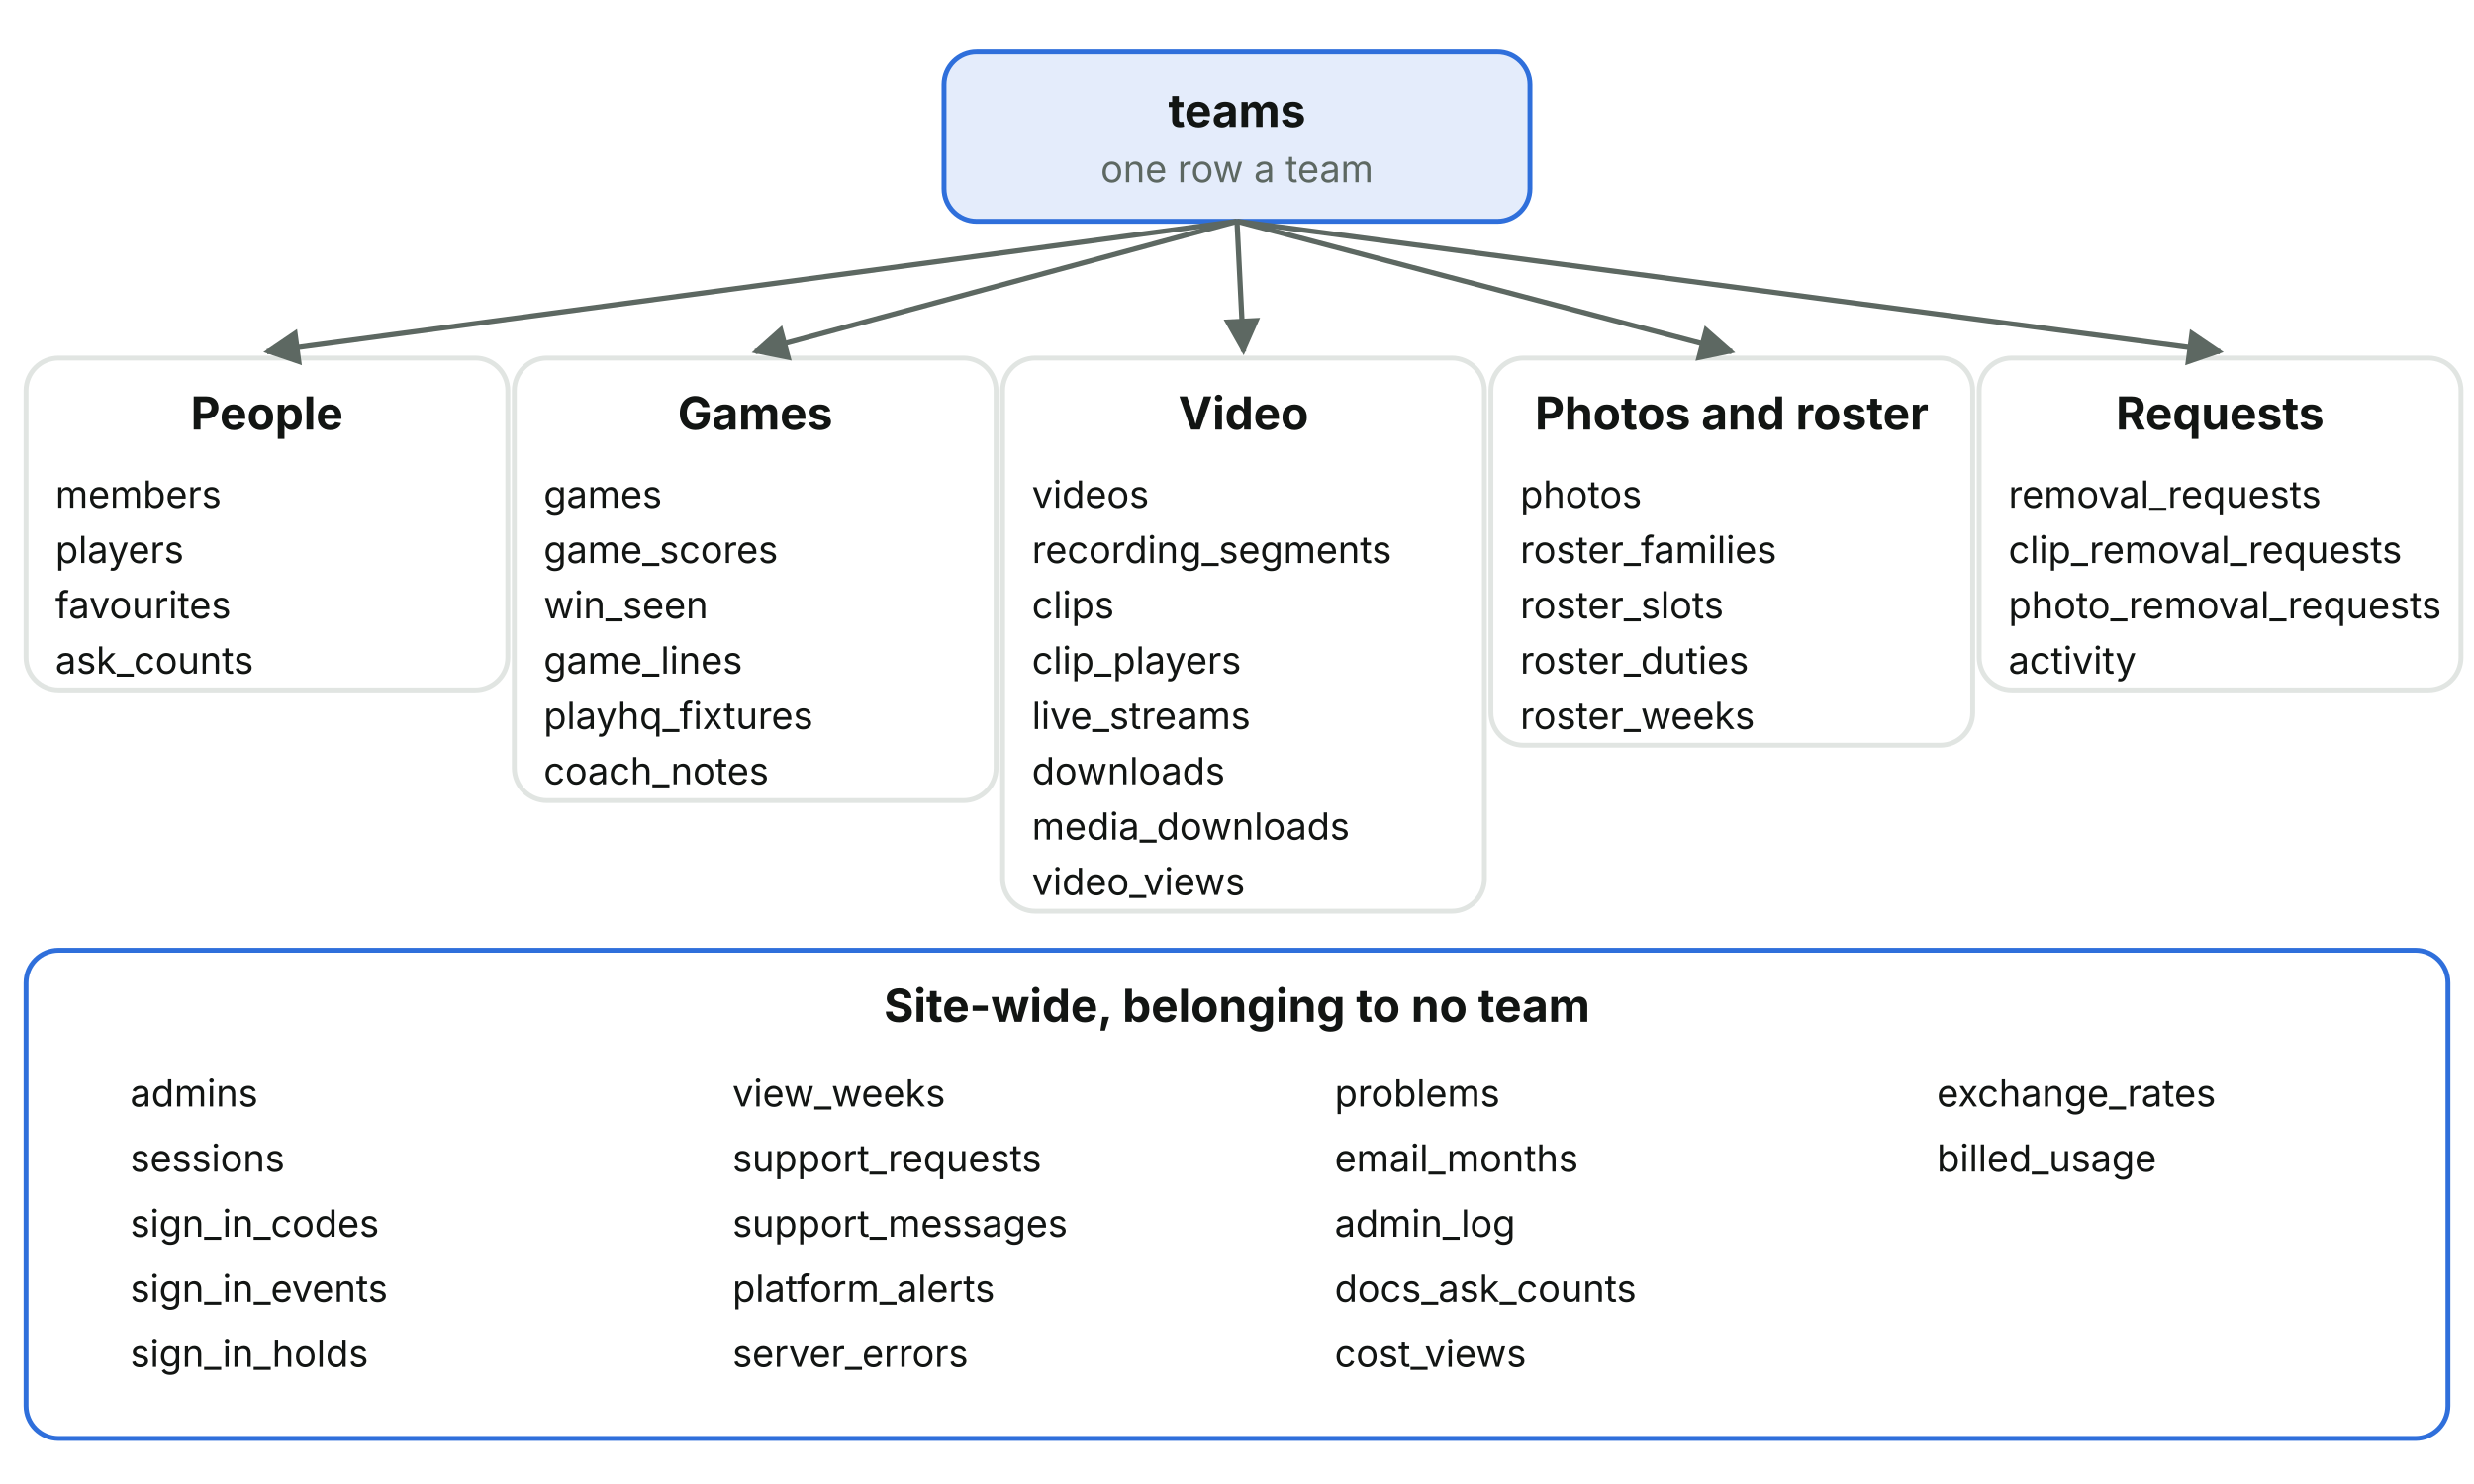
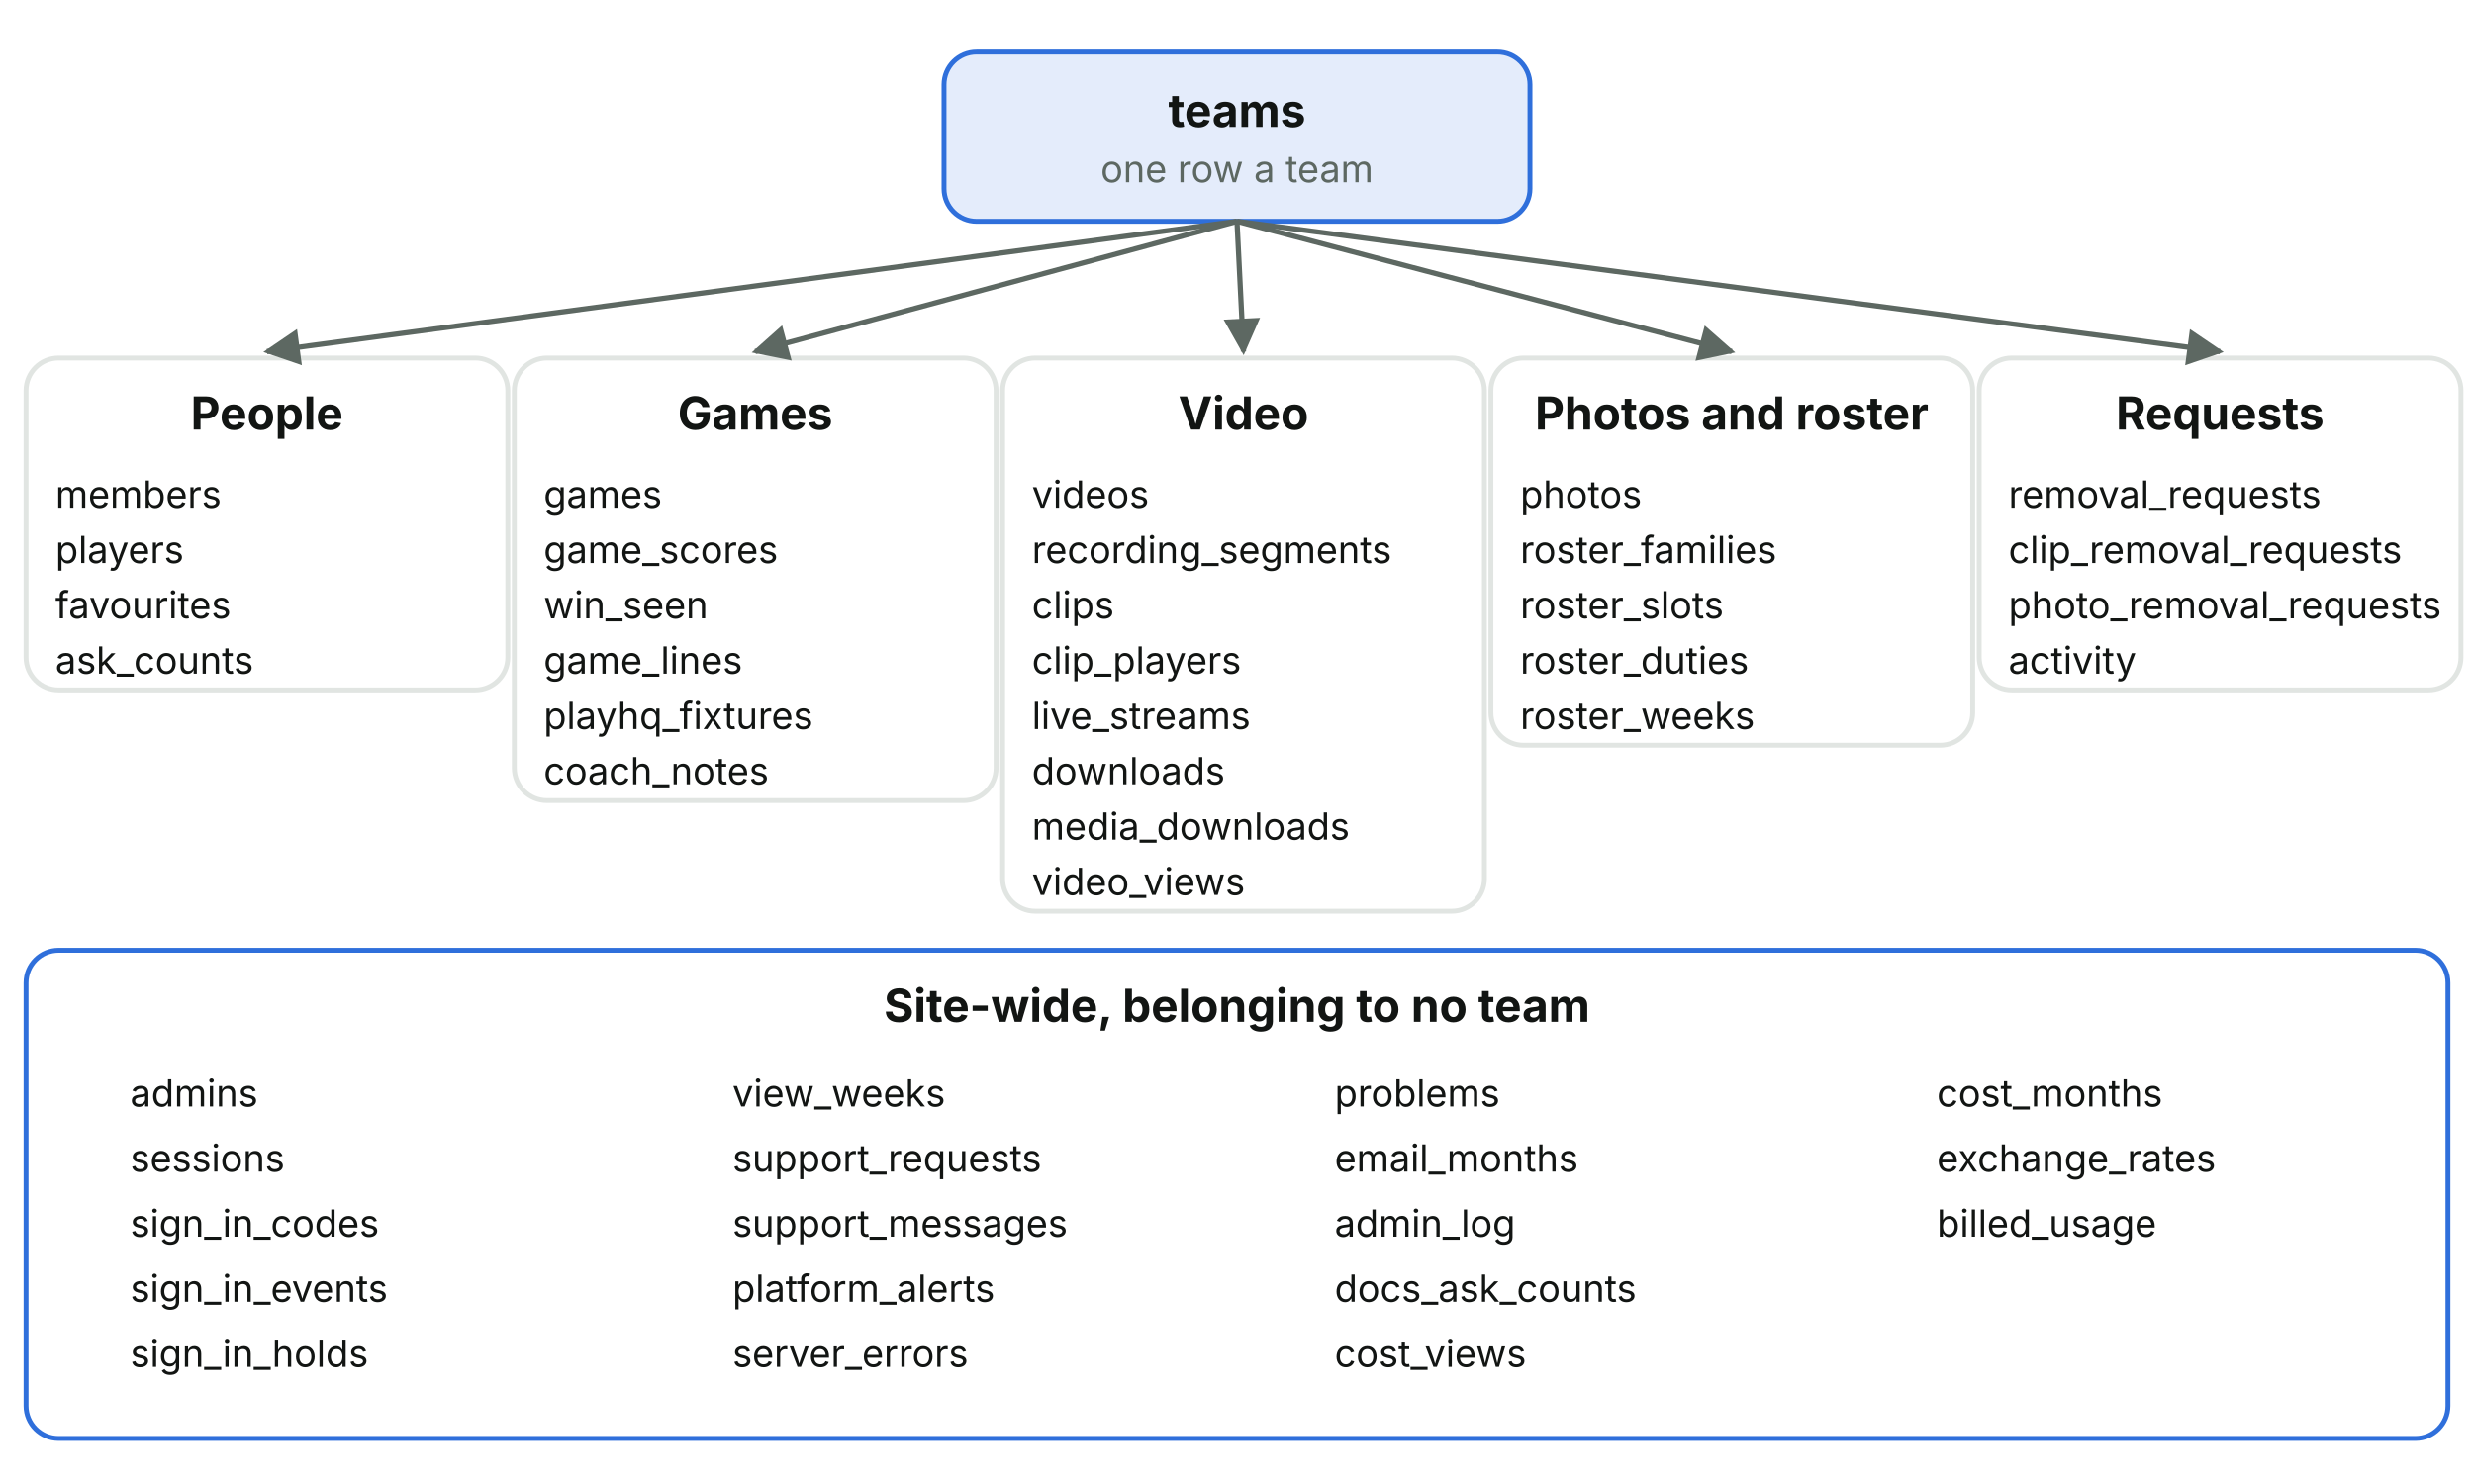
<svg xmlns="http://www.w3.org/2000/svg" viewBox="0 0 760 456" width="760" height="456" role="img" aria-labelledby="dg-data-t dg-data-d" class="dg">
  <style>.dg text{font-family:system-ui, -apple-system, 'Segoe UI', sans-serif}
.dg-box rect{fill:#FFFFFF;stroke:#E1E5E2;stroke-width:1.5}
.dg-t{fill:#121513;font-size:14px;font-weight:700;text-anchor:middle}
.dg-s{fill:#5D6862;font-size:11.5px;text-anchor:middle}
.dg-m{fill:#121513;font-size:11.5px}
.k-person rect{stroke:#121513}
.k-edge rect{fill:#FFF4D6;stroke:#7A5800}
.k-worker rect{fill:#14274E;stroke:#2F6FDB}
.k-worker .dg-t{fill:#fff}.k-worker .dg-s{fill:rgba(255,255,255,.78)}
.k-store rect{fill:#E4ECFB;stroke:#2F6FDB}
.k-service rect{stroke:#2F6FDB}
.k-job rect{fill:#F6F7F6;stroke:#5D6862;stroke-dasharray:6 4}
.k-stop rect{stroke:#D9262C}.k-stop .dg-t{fill:#D9262C}
.k-done rect{fill:#2F6FDB;stroke:#2F6FDB}
.k-done .dg-t{fill:#fff}.k-done .dg-s{fill:rgba(255,255,255,.85)}
.dg-arrow{fill:none;stroke:#5D6862;stroke-width:1.6}
.dg-arrow.dash{stroke:#2F6FDB;stroke-dasharray:6 4}
.dg-head{fill:#5D6862}
.dg-life{stroke:#E1E5E2;stroke-width:1.2;stroke-dasharray:3 4}
.dg-label{fill:#5D6862;font-size:11.5px;paint-order:stroke;stroke:#FFFFFF;stroke-width:4px;stroke-linejoin:round}
.dg-label.mid{text-anchor:middle}
.dg-zone rect{fill:none;stroke:#E1E5E2;stroke-width:1.5;stroke-dasharray:7 5}
.dg-zone text{fill:#5D6862;font-size:12px;font-weight:700}</style>
  <rect width="760" height="456" fill="#FFFFFF" />
  <defs>
    <marker id="ah-data" viewBox="0 0 10 10" refX="9" refY="5" markerWidth="7" markerHeight="7" orient="auto-start-reverse">
      <path class="dg-head" d="M0 0L10 5L0 10z" />
    </marker>
  </defs>
  <g class="dg-box k-store">
    <rect x="290" y="16" width="180" height="52" rx="10" />
    <text class="dg-t" x="380" y="39">teams</text>
    <text class="dg-s" x="380" y="56">one row a team</text>
  </g>
  <g class="dg-box k-step">
    <rect x="8" y="110" width="148" height="102" rx="10" />
    <text class="dg-t" x="82" y="132">People</text>
    <text class="dg-m" x="17" y="156">members</text>
    <text class="dg-m" x="17" y="173">players</text>
    <text class="dg-m" x="17" y="190">favourites</text>
    <text class="dg-m" x="17" y="207">ask_counts</text>
  </g>
  <path class="dg-arrow" d="M380 68 L82 108" marker-end="url(#ah-data)" />
  <g class="dg-box k-step">
    <rect x="158" y="110" width="148" height="136" rx="10" />
    <text class="dg-t" x="232" y="132">Games</text>
    <text class="dg-m" x="167" y="156">games</text>
    <text class="dg-m" x="167" y="173">game_scores</text>
    <text class="dg-m" x="167" y="190">win_seen</text>
    <text class="dg-m" x="167" y="207">game_lines</text>
    <text class="dg-m" x="167" y="224">playhq_fixtures</text>
    <text class="dg-m" x="167" y="241">coach_notes</text>
  </g>
  <path class="dg-arrow" d="M380 68 L232 108" marker-end="url(#ah-data)" />
  <g class="dg-box k-step">
    <rect x="308" y="110" width="148" height="170" rx="10" />
    <text class="dg-t" x="382" y="132">Video</text>
    <text class="dg-m" x="317" y="156">videos</text>
    <text class="dg-m" x="317" y="173">recording_segments</text>
    <text class="dg-m" x="317" y="190">clips</text>
    <text class="dg-m" x="317" y="207">clip_players</text>
    <text class="dg-m" x="317" y="224">live_streams</text>
    <text class="dg-m" x="317" y="241">downloads</text>
    <text class="dg-m" x="317" y="258">media_downloads</text>
    <text class="dg-m" x="317" y="275">video_views</text>
  </g>
  <path class="dg-arrow" d="M380 68 L382 108" marker-end="url(#ah-data)" />
  <g class="dg-box k-step">
    <rect x="458" y="110" width="148" height="119" rx="10" />
    <text class="dg-t" x="532" y="132">Photos and roster</text>
    <text class="dg-m" x="467" y="156">photos</text>
    <text class="dg-m" x="467" y="173">roster_families</text>
    <text class="dg-m" x="467" y="190">roster_slots</text>
    <text class="dg-m" x="467" y="207">roster_duties</text>
    <text class="dg-m" x="467" y="224">roster_weeks</text>
  </g>
  <path class="dg-arrow" d="M380 68 L532 108" marker-end="url(#ah-data)" />
  <g class="dg-box k-step">
    <rect x="608" y="110" width="148" height="102" rx="10" />
    <text class="dg-t" x="682" y="132">Requests</text>
    <text class="dg-m" x="617" y="156">removal_requests</text>
    <text class="dg-m" x="617" y="173">clip_removal_requests</text>
    <text class="dg-m" x="617" y="190">photo_removal_requests</text>
    <text class="dg-m" x="617" y="207">activity</text>
  </g>
  <path class="dg-arrow" d="M380 68 L682 108" marker-end="url(#ah-data)" />
  <g class="dg-box k-service">
    <rect x="8" y="292" width="744" height="150" rx="10" />
    <text class="dg-t" x="380" y="314">Site-wide, belonging to no team</text>
    <text class="dg-m" x="40" y="340">admins</text>
    <text class="dg-m" x="40" y="360">sessions</text>
    <text class="dg-m" x="40" y="380">sign_in_codes</text>
    <text class="dg-m" x="40" y="400">sign_in_events</text>
    <text class="dg-m" x="40" y="420">sign_in_holds</text>
    <text class="dg-m" x="225" y="340">view_weeks</text>
    <text class="dg-m" x="225" y="360">support_requests</text>
    <text class="dg-m" x="225" y="380">support_messages</text>
    <text class="dg-m" x="225" y="400">platform_alerts</text>
    <text class="dg-m" x="225" y="420">server_errors</text>
    <text class="dg-m" x="410" y="340">problems</text>
    <text class="dg-m" x="410" y="360">email_months</text>
    <text class="dg-m" x="410" y="380">admin_log</text>
    <text class="dg-m" x="410" y="400">docs_ask_counts</text>
    <text class="dg-m" x="410" y="420">cost_views</text>
-     <text class="dg-m" x="595" y="340">exchange_rates</text>
-     <text class="dg-m" x="595" y="360">billed_usage</text>
+     <text class="dg-m" x="595" y="340">cost_months</text>
+     <text class="dg-m" x="595" y="360">exchange_rates</text>
+     <text class="dg-m" x="595" y="380">billed_usage</text>
  </g>
</svg>
